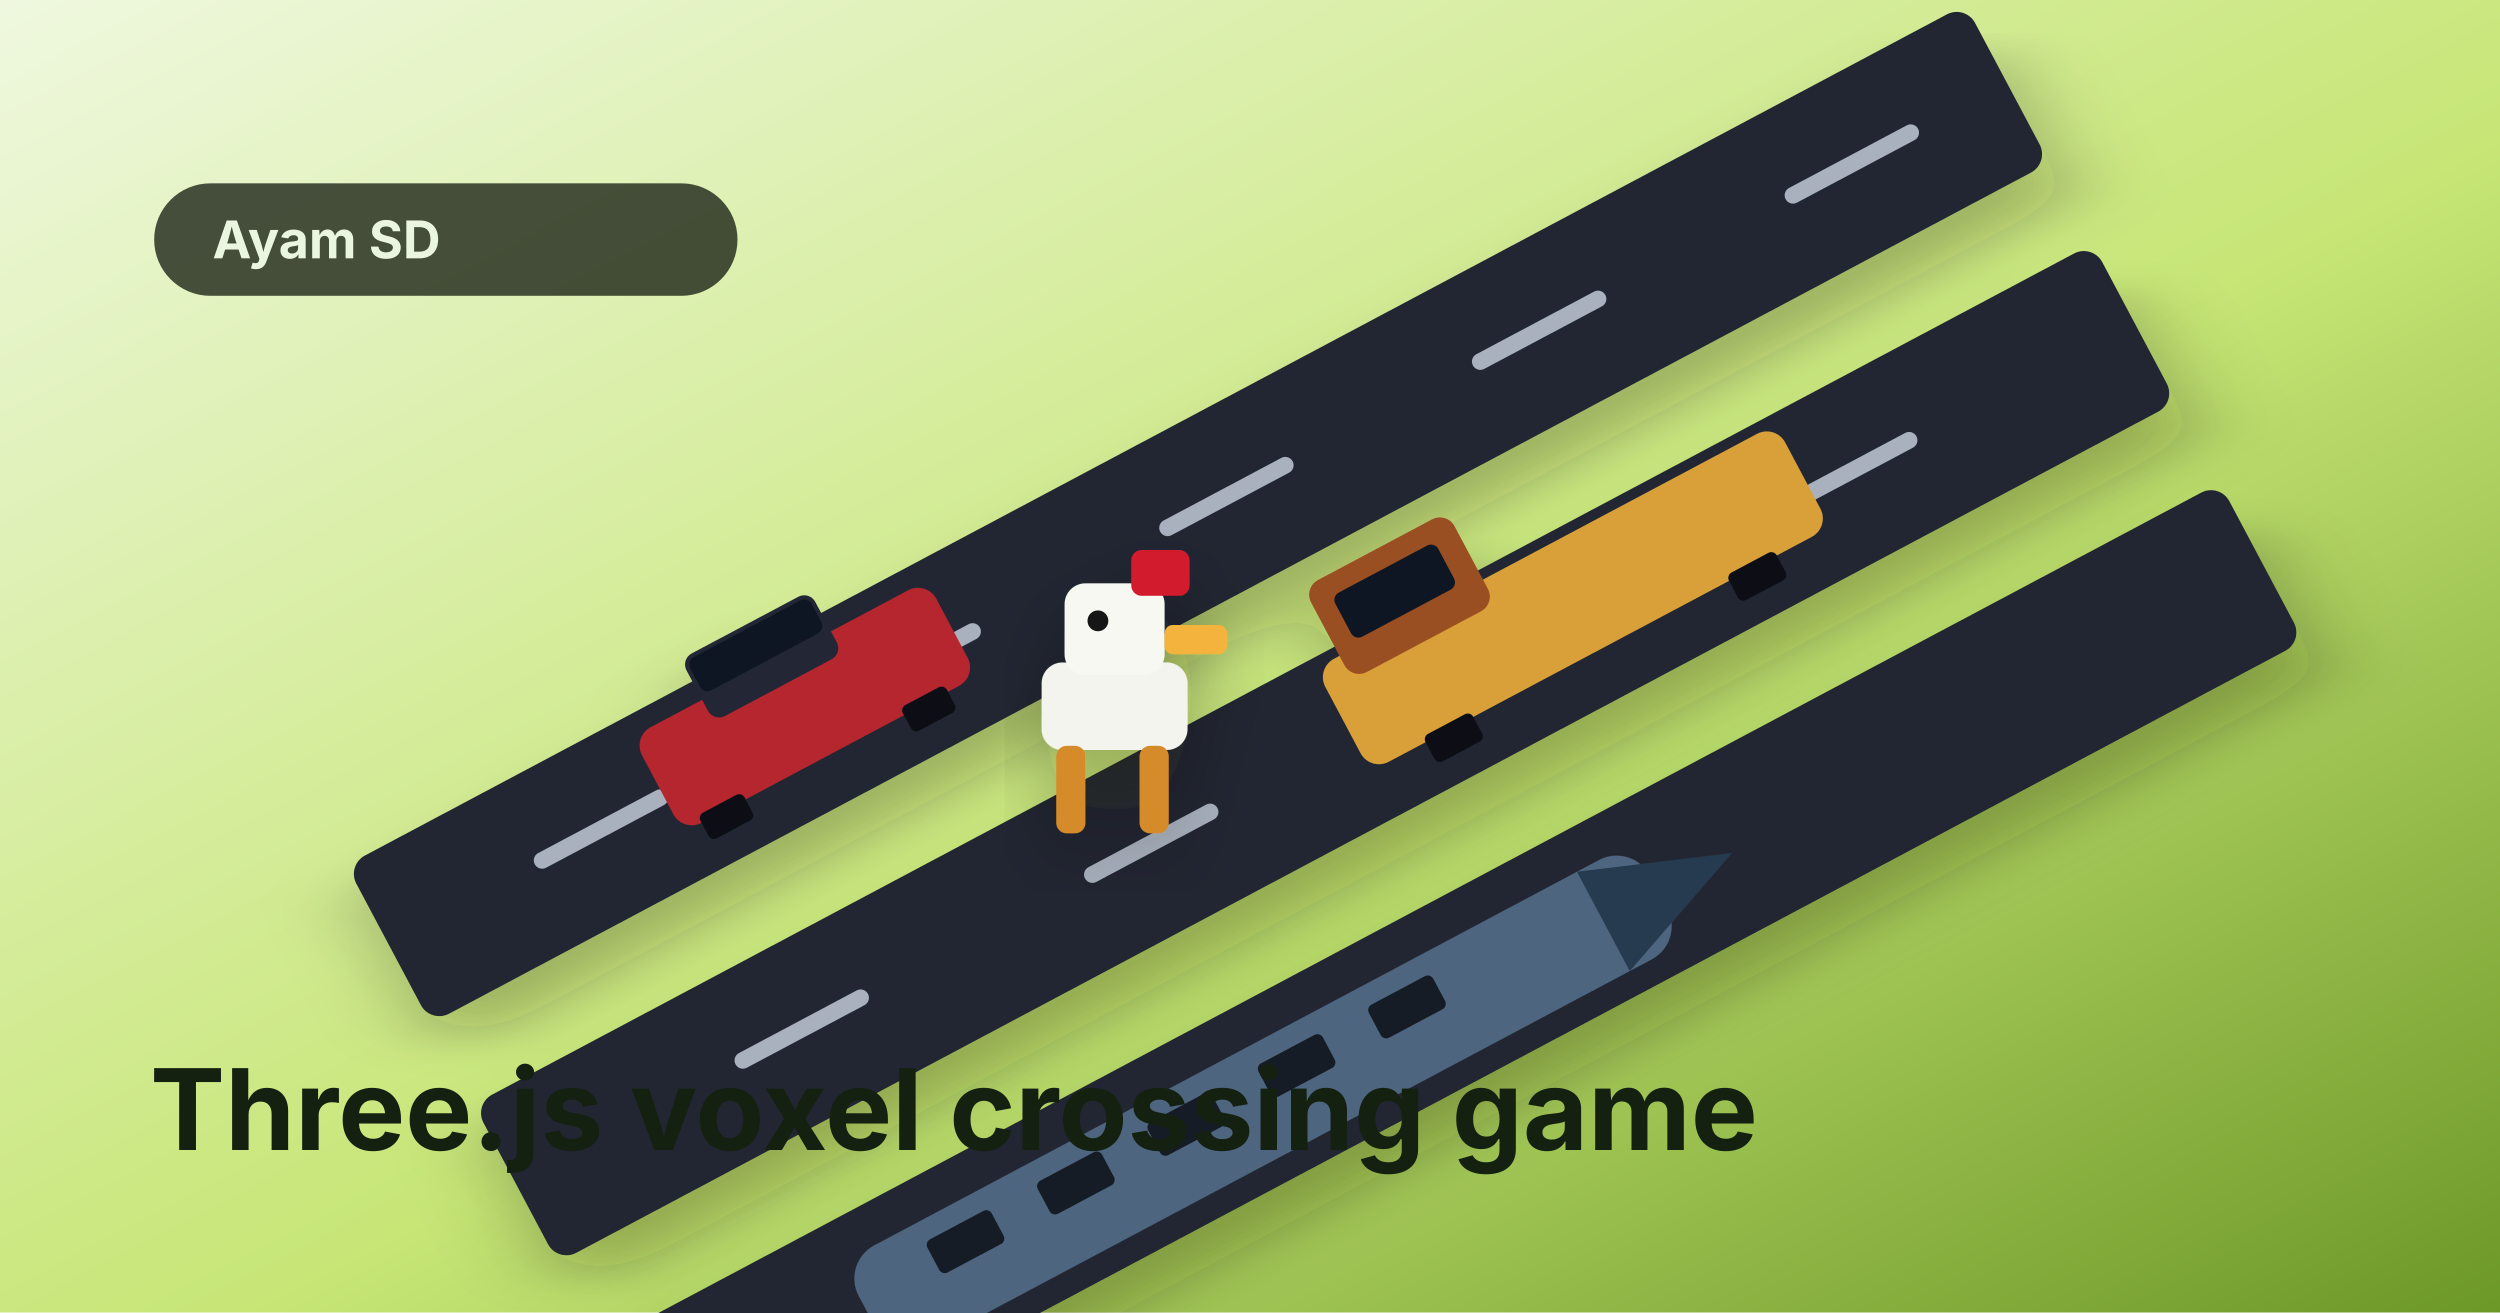
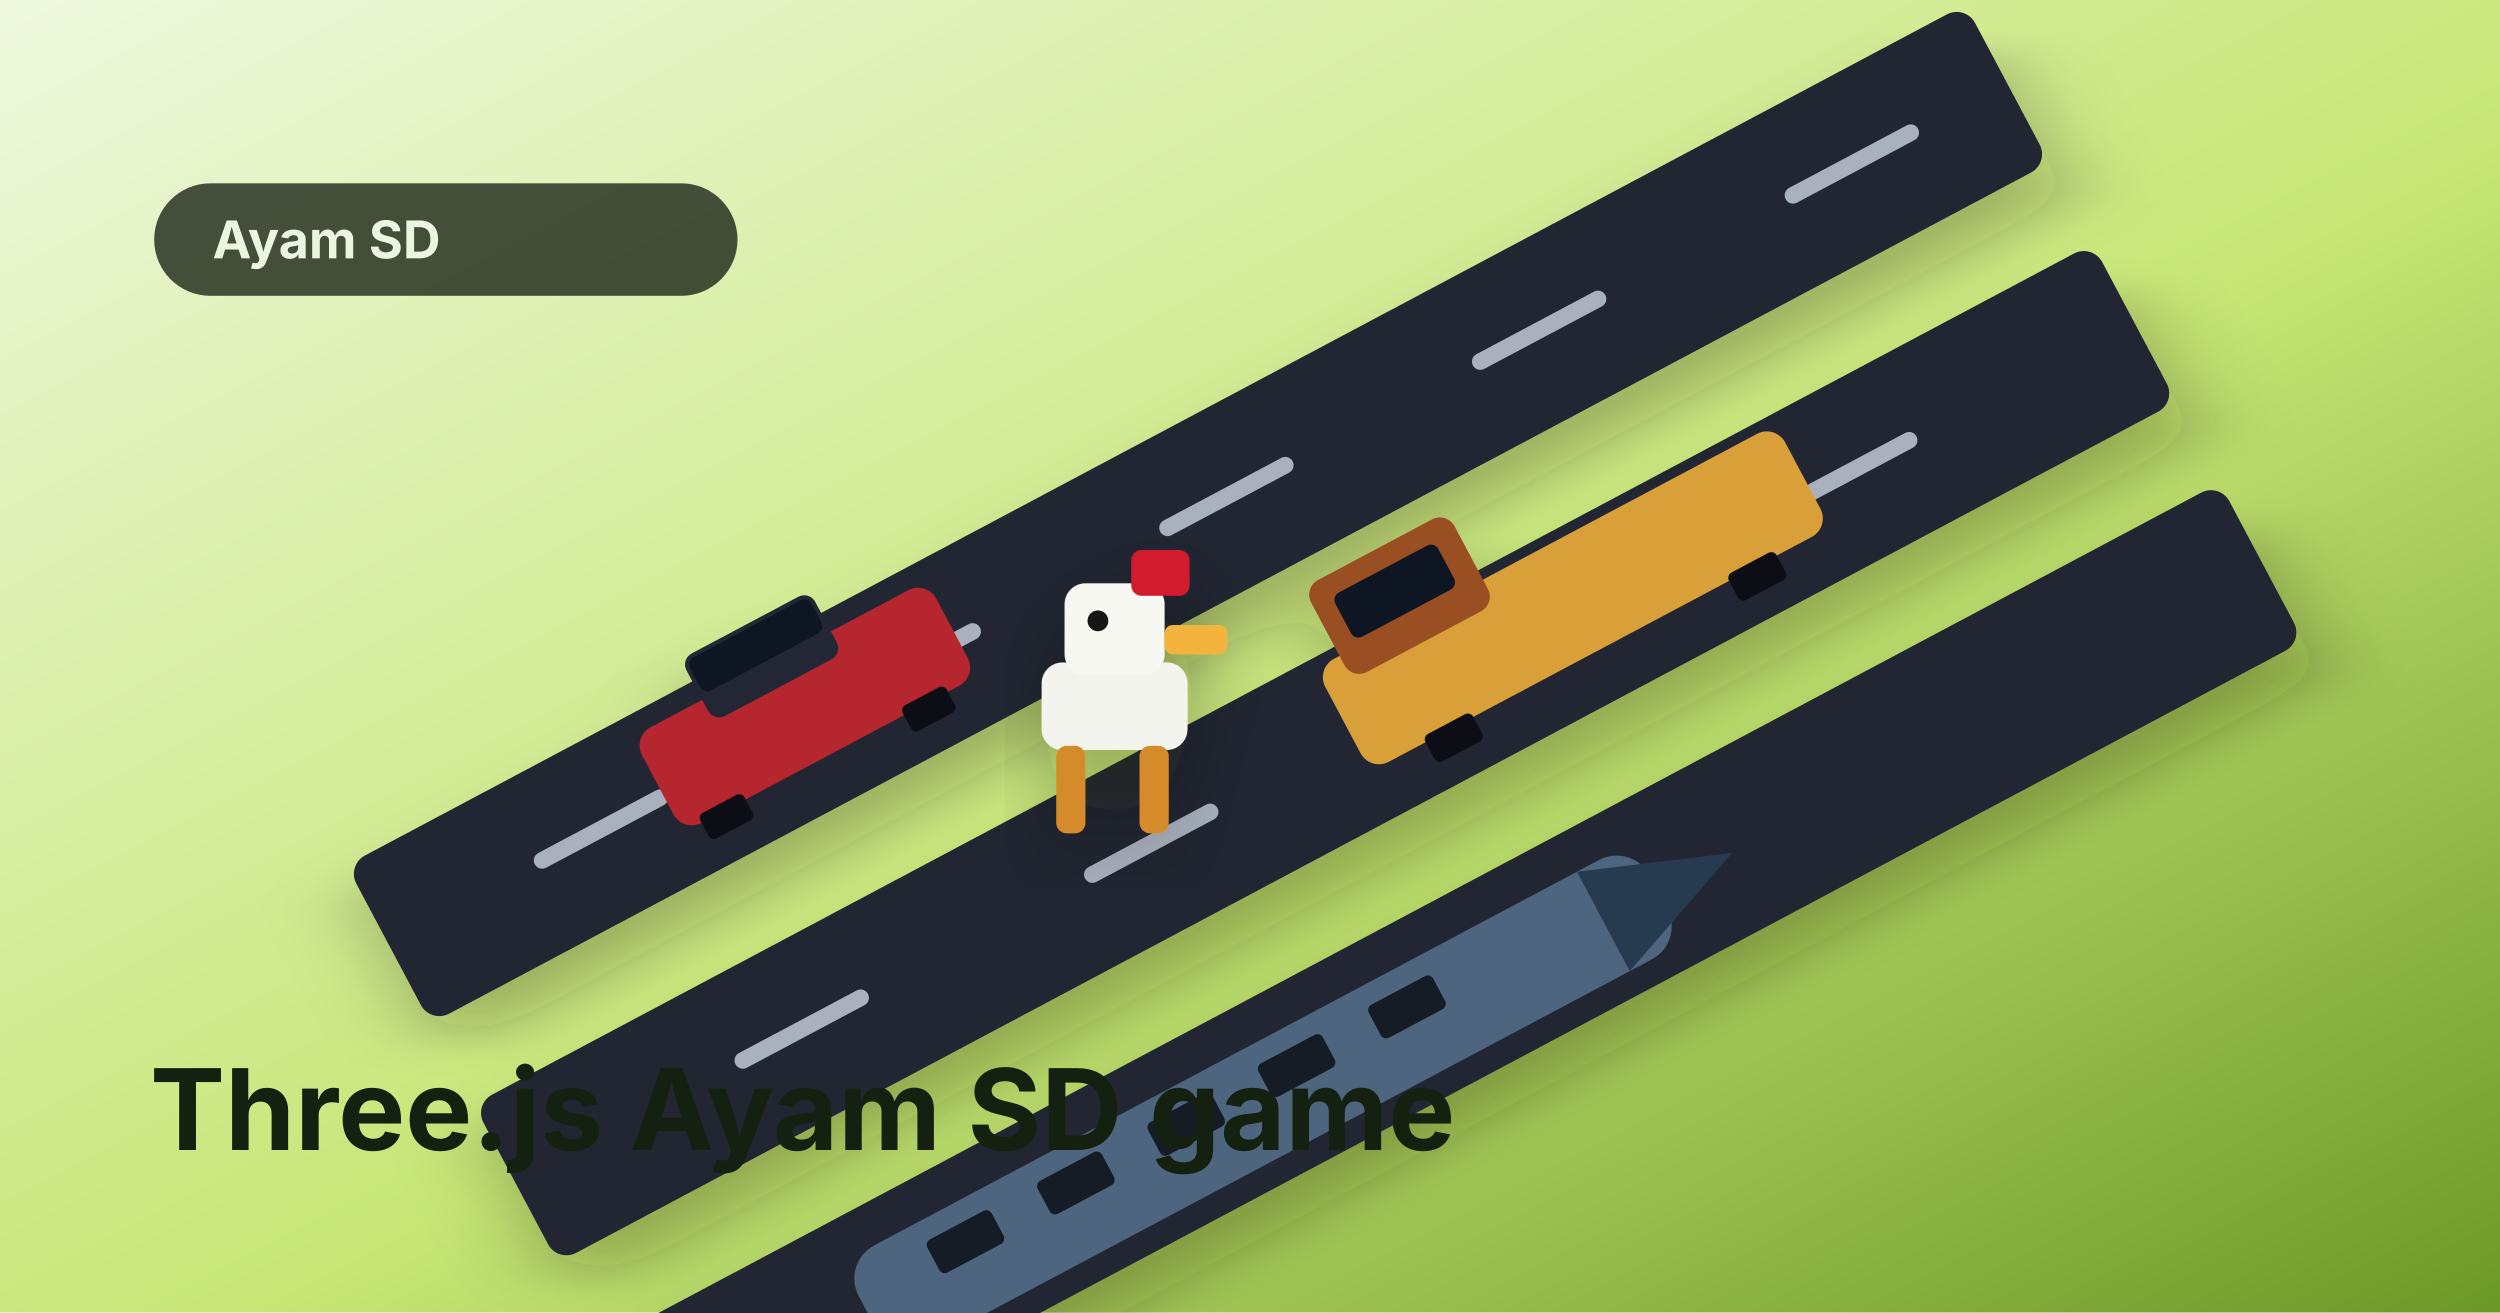
<svg xmlns="http://www.w3.org/2000/svg" width="1200" height="630" viewBox="0 0 1200 630" role="img" aria-label="Ayam SD preview">
  <defs>
    <linearGradient id="bg" x1="0" y1="0" x2="1" y2="1">
      <stop offset="0" stop-color="#eff8df" />
      <stop offset="0.55" stop-color="#c7e676" />
      <stop offset="1" stop-color="#6c9827" />
    </linearGradient>
    <filter id="shadow" x="-20%" y="-20%" width="140%" height="140%">
      <feDropShadow dx="0" dy="18" stdDeviation="18" flood-color="#18220d" flood-opacity="0.28" />
    </filter>
  </defs>
  <rect width="1200" height="630" fill="url(#bg)" />
  <g transform="translate(170 80) rotate(-28 430 235)" filter="url(#shadow)">
    <rect x="0" y="120" width="880" height="86" rx="10" fill="#222833" />
    <rect x="0" y="250" width="880" height="86" rx="10" fill="#222833" />
    <rect x="0" y="380" width="880" height="86" rx="10" fill="#222833" />
    <g fill="#a9b1be">
      <rect x="80" y="158" width="72" height="8" rx="4" />
      <rect x="250" y="158" width="72" height="8" rx="4" />
      <rect x="420" y="158" width="72" height="8" rx="4" />
      <rect x="590" y="158" width="72" height="8" rx="4" />
      <rect x="760" y="158" width="72" height="8" rx="4" />
      <rect x="120" y="288" width="72" height="8" rx="4" />
      <rect x="310" y="288" width="72" height="8" rx="4" />
      <rect x="500" y="288" width="72" height="8" rx="4" />
      <rect x="690" y="288" width="72" height="8" rx="4" />
    </g>
    <g>
      <rect x="150" y="130" width="160" height="52" rx="10" fill="#b5252d" />
      <rect x="188" y="108" width="70" height="34" rx="6" fill="#202735" />
      <rect x="190" y="110" width="66" height="18" rx="4" fill="#0f1720" />
      <rect x="160" y="178" width="24" height="14" rx="3" fill="#0d1118" />
      <rect x="270" y="178" width="24" height="14" rx="3" fill="#0d1118" />
    </g>
    <g>
      <rect x="455" y="255" width="250" height="56" rx="10" fill="#d99f38" />
      <rect x="468" y="218" width="78" height="50" rx="8" fill="#9a4f23" />
      <rect x="478" y="228" width="56" height="24" rx="4" fill="#0e1720" />
      <rect x="485" y="308" width="26" height="15" rx="3" fill="#0d1118" />
      <rect x="650" y="308" width="26" height="15" rx="3" fill="#0d1118" />
    </g>
    <g>
      <rect x="120" y="400" width="430" height="54" rx="18" fill="#4e657e" />
      <path d="M520 400 L590 427 L520 454 Z" fill="#263a4f" />
      <rect x="160" y="410" width="35" height="18" rx="3" fill="#151d25" />
      <rect x="220" y="410" width="35" height="18" rx="3" fill="#151d25" />
      <rect x="280" y="410" width="35" height="18" rx="3" fill="#151d25" />
      <rect x="340" y="410" width="35" height="18" rx="3" fill="#151d25" />
      <rect x="400" y="410" width="35" height="18" rx="3" fill="#151d25" />
    </g>
  </g>
  <g transform="translate(535 322)" filter="url(#shadow)">
    <rect x="-35" y="-4" width="70" height="42" rx="10" fill="#f3f4ed" />
    <rect x="-24" y="-42" width="48" height="44" rx="10" fill="#f7f8f2" />
    <rect x="8" y="-58" width="28" height="22" rx="5" fill="#d21e2f" />
    <rect x="24" y="-22" width="30" height="14" rx="4" fill="#f3b33c" />
    <circle cx="-8" cy="-24" r="5" fill="#151515" />
    <rect x="-28" y="36" width="14" height="42" rx="5" fill="#d68b2c" />
    <rect x="12" y="36" width="14" height="42" rx="5" fill="#d68b2c" />
  </g>
  <g transform="translate(74 88)">
    <rect width="280" height="54" rx="27" fill="#212a1b" opacity="0.82" />
    <text x="28" y="36" fill="#eaf6df" font-family="Inter,Segoe UI,Arial,sans-serif" font-size="25" font-weight="700">Ayam SD</text>
  </g>
-   <text x="72" y="552" fill="#142010" font-family="Inter,Segoe UI,Arial,sans-serif" font-size="54" font-weight="750">Three.js voxel crossing game</text>
+   <text x="72" y="552" fill="#142010" font-family="Inter,Segoe UI,Arial,sans-serif" font-size="54" font-weight="750">Three.js Ayam SD game</text>
</svg>
